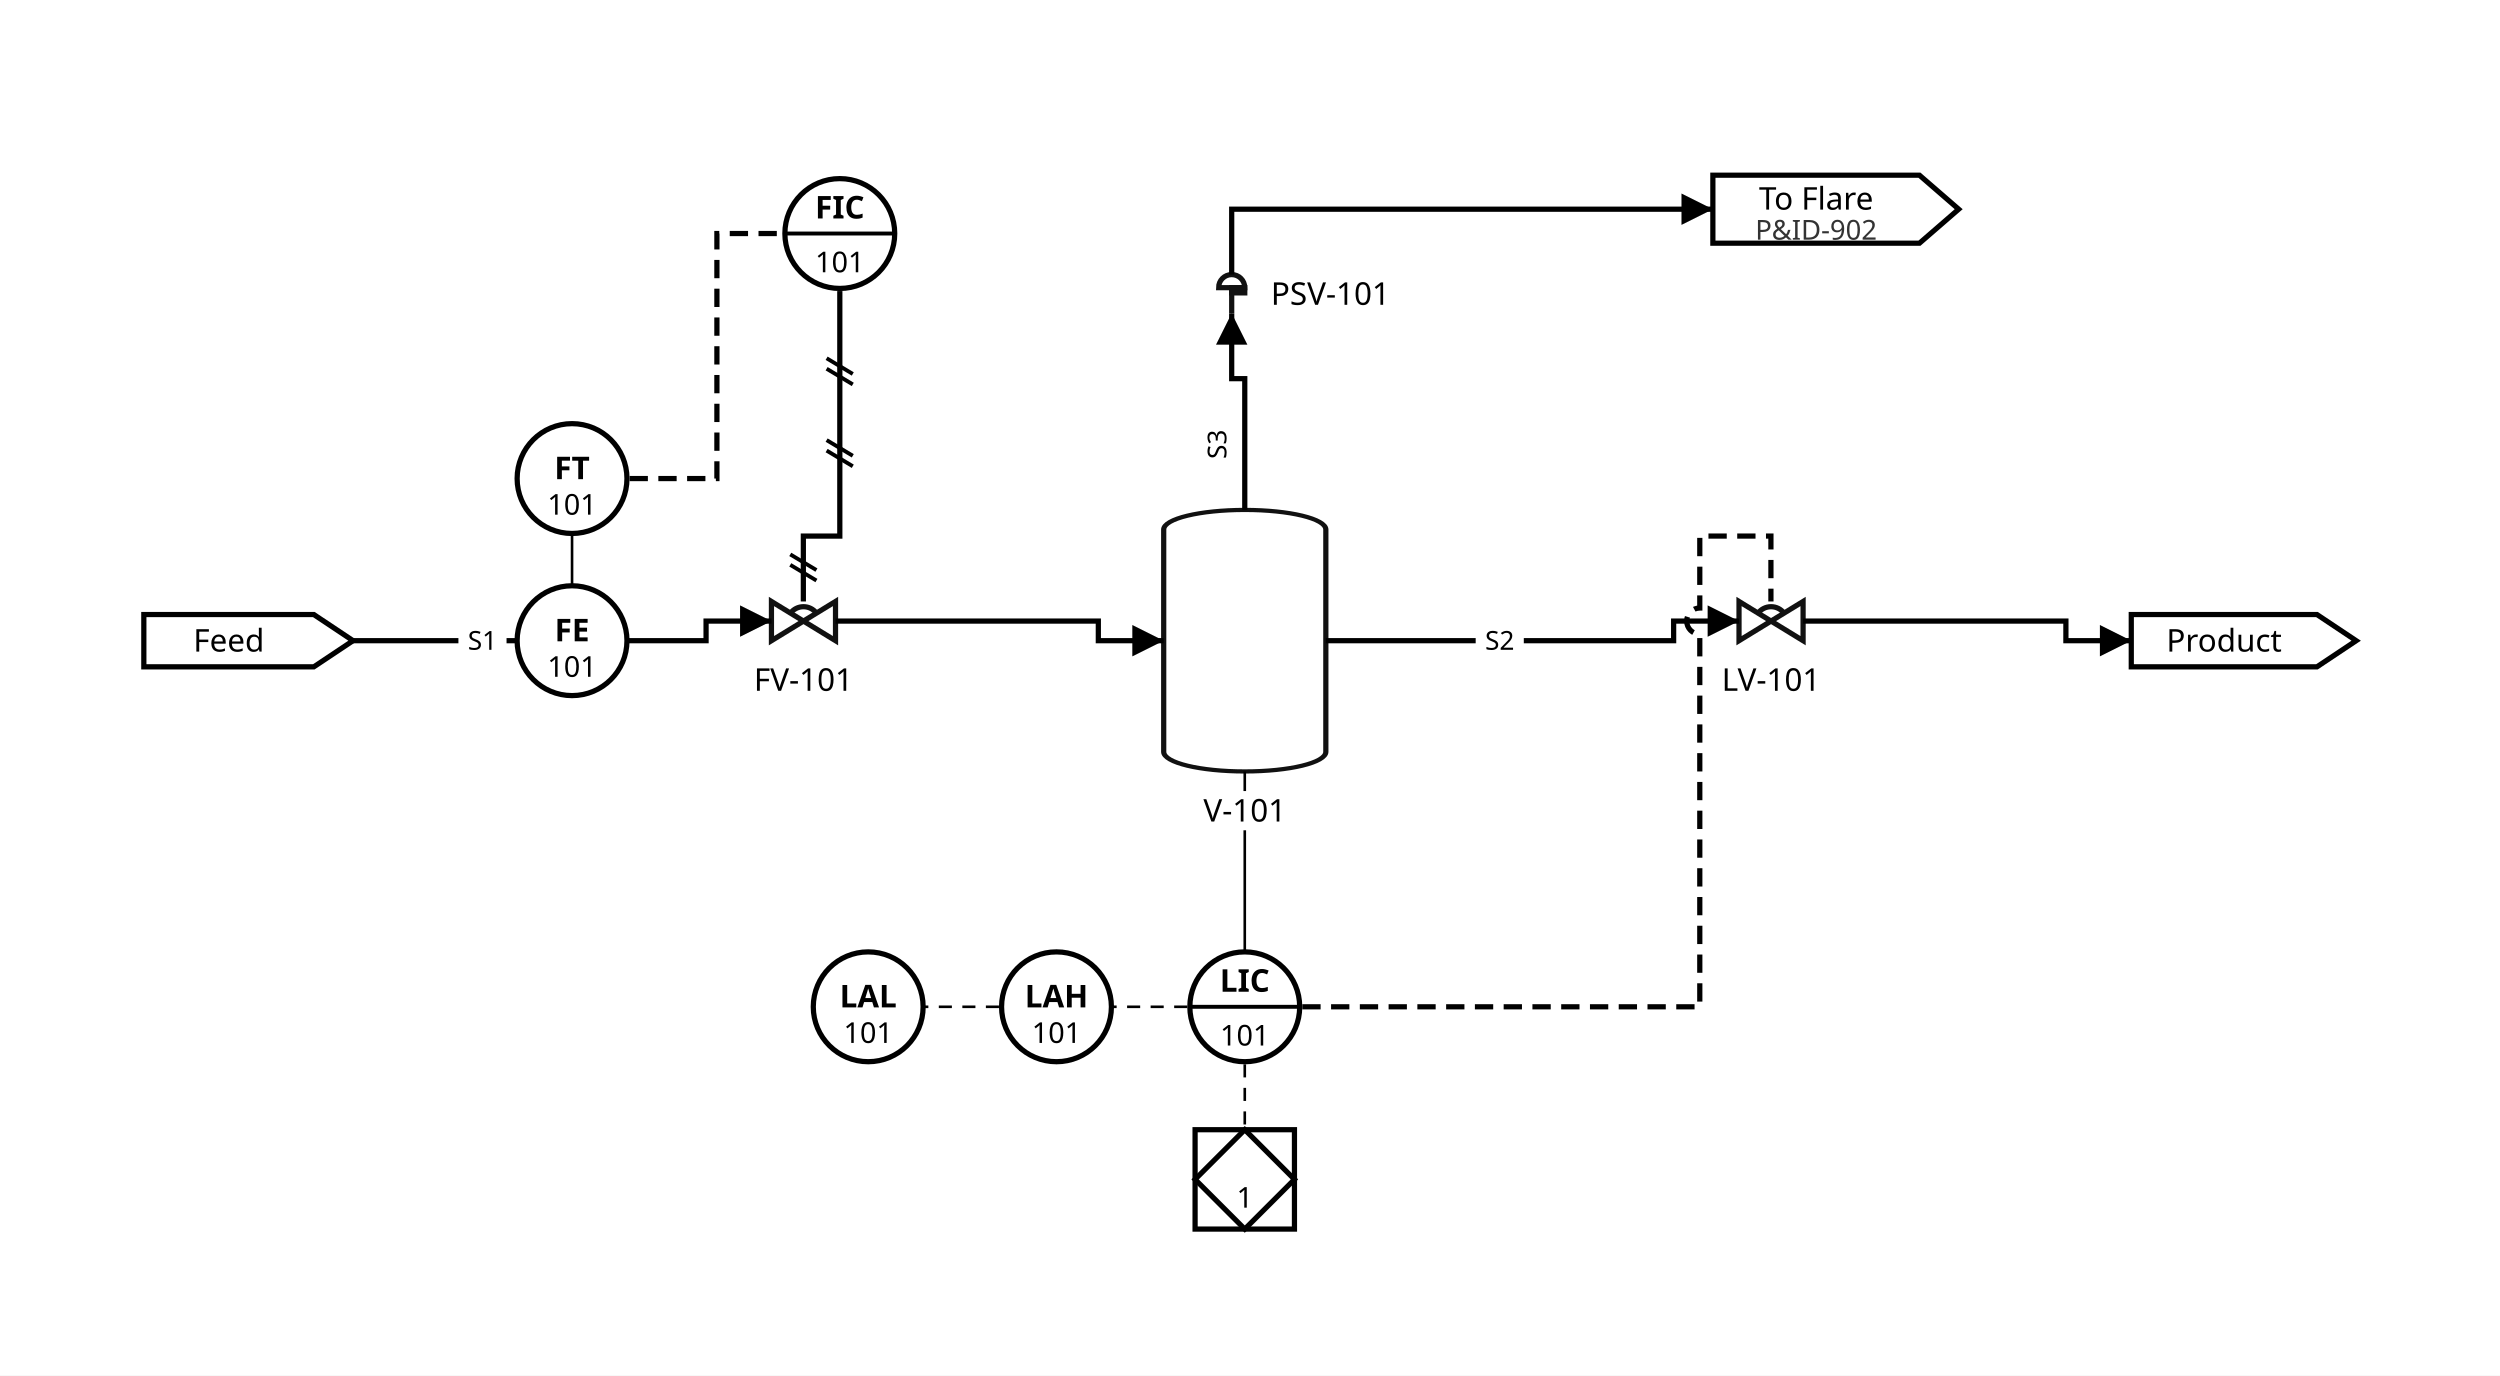
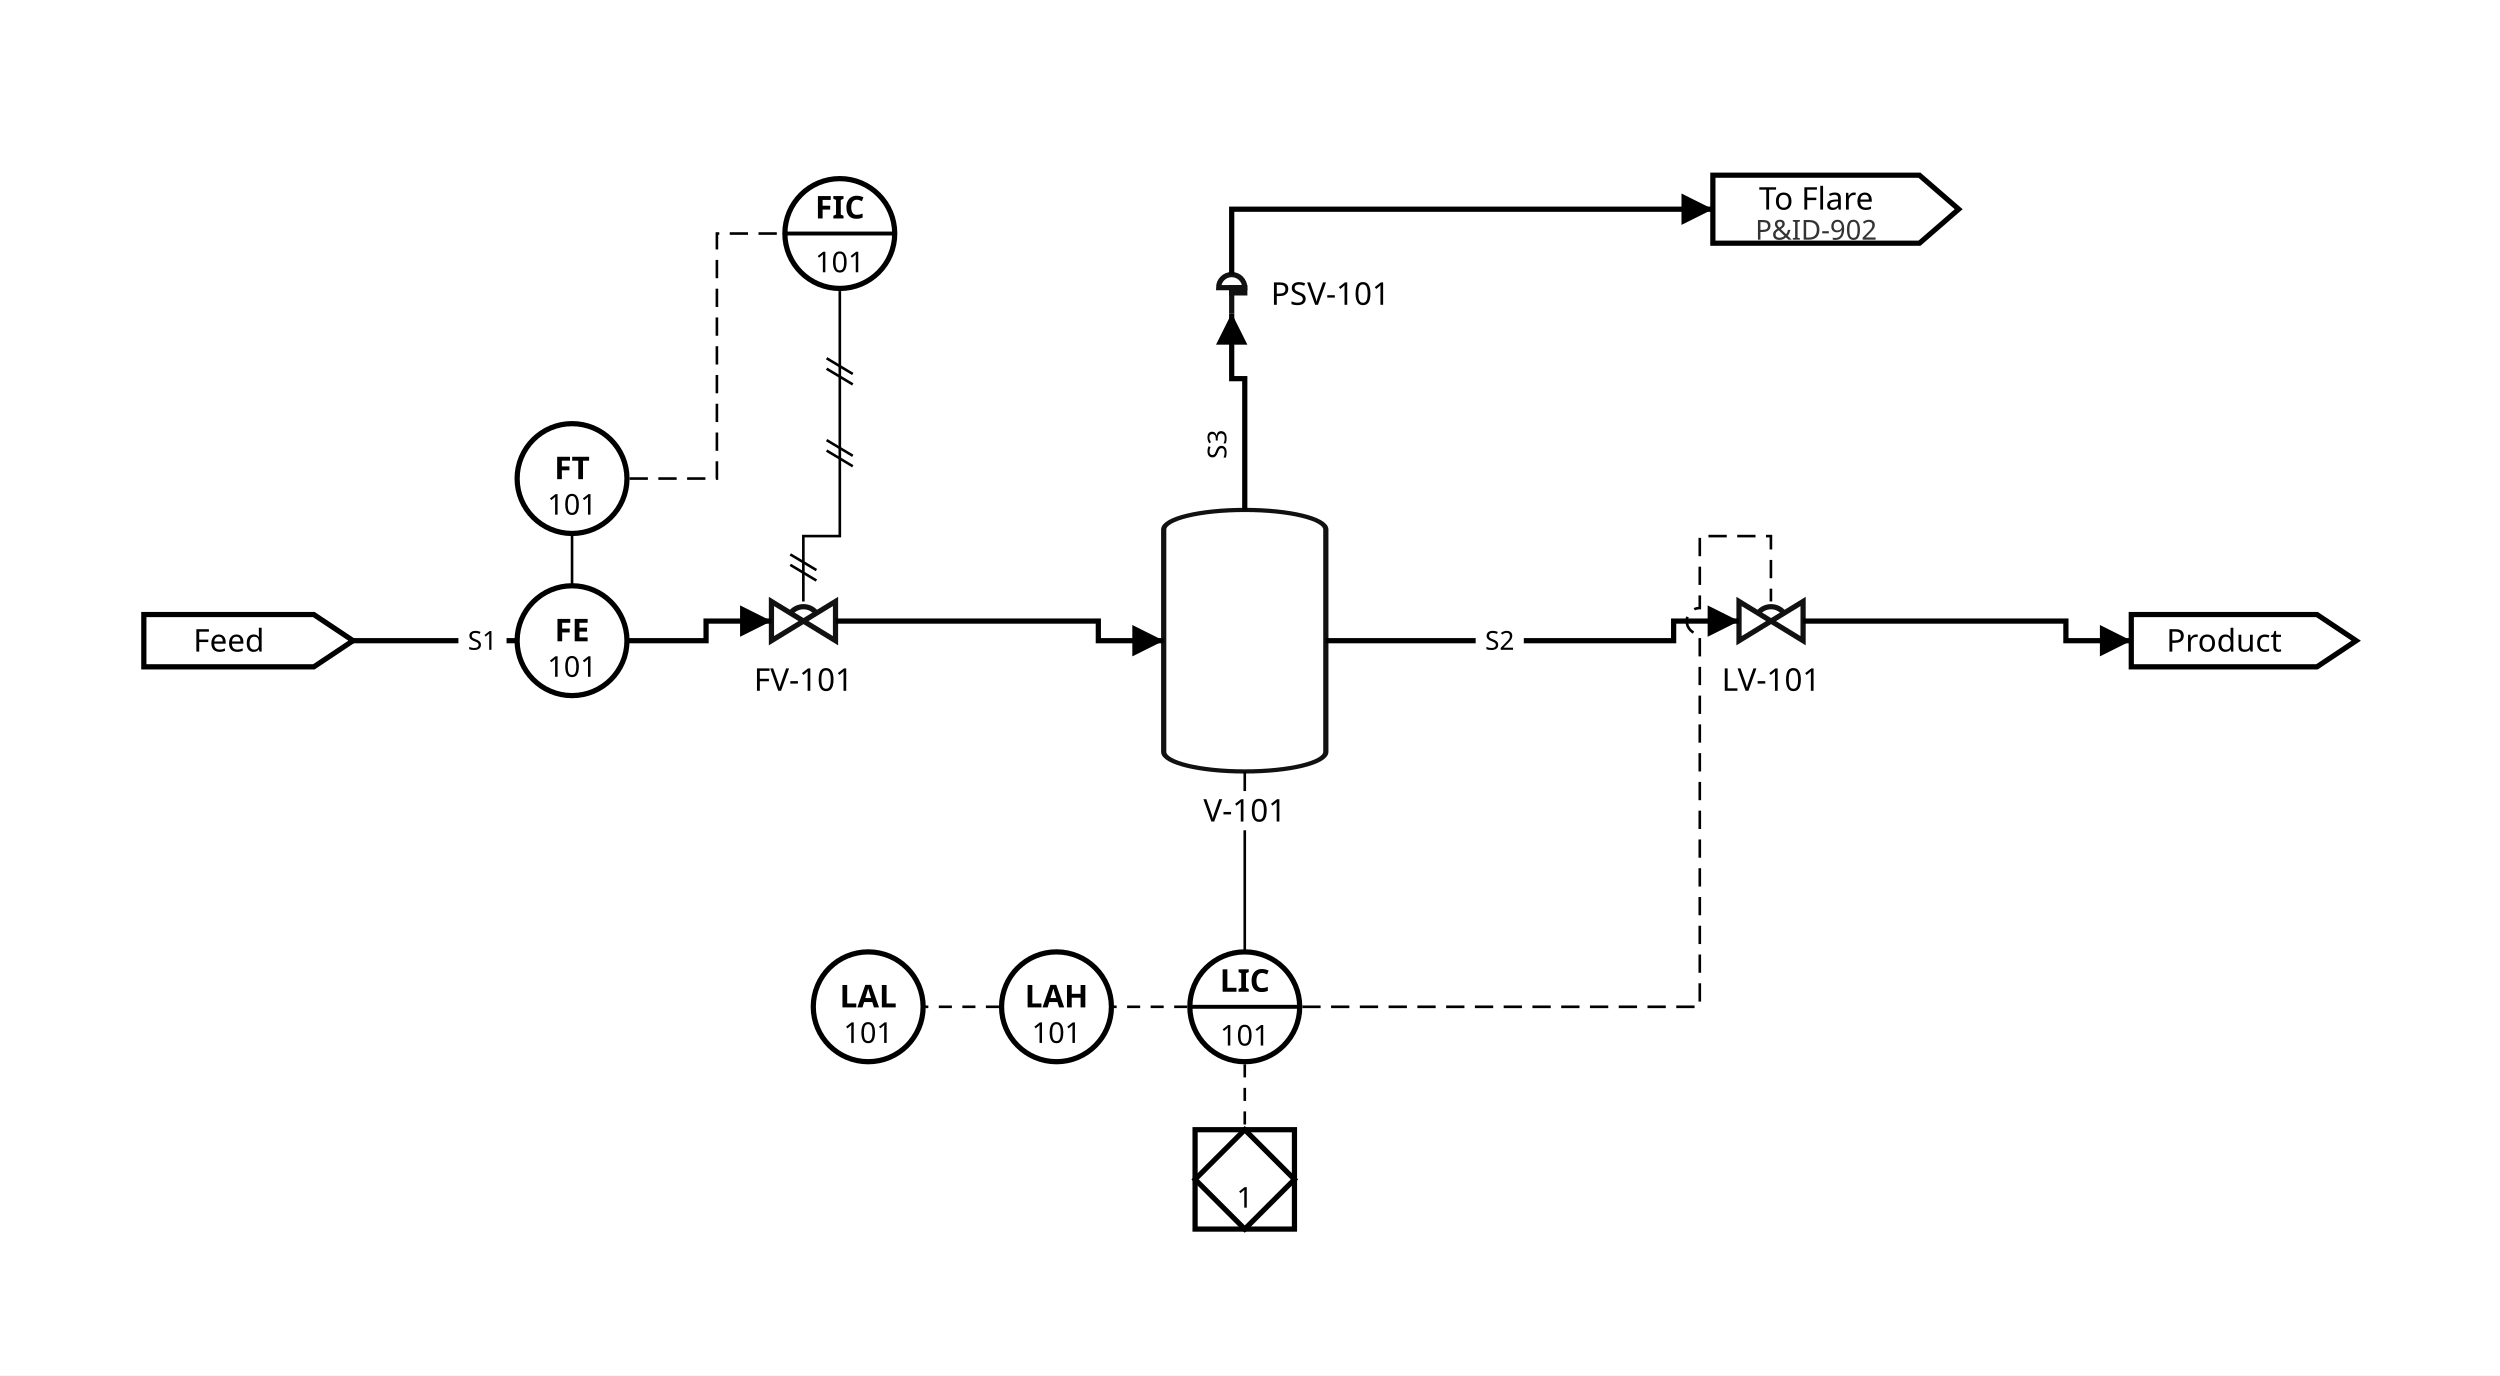
<svg xmlns="http://www.w3.org/2000/svg" width="956" height="526" viewBox="-25.0 -50.0 956.0 526.0">
  <rect x="-25.0" y="-50.0" width="956.0" height="526.0" fill="white" />
  <defs>
    <marker id="arrow_black" viewBox="0 0 10 10" refX="10" refY="5" markerWidth="12" markerHeight="12" markerUnits="userSpaceOnUse" orient="auto-start-reverse">
      <path d="M 0 0 L 10 5 L 0 10 z" fill="black" />
    </marker>
    <symbol id="sym_instrument" viewBox="0 0 44.0 44.0" overflow="visible">
      <circle cx="22" cy="22" r="21" fill="white" stroke="black" stroke-width="2" />
    </symbol>
    <symbol id="sym_instrument_logic" viewBox="0 0 40.0 40.0" overflow="visible">
      <rect x="1" y="1" width="38" height="38" fill="white" stroke="black" stroke-width="2" />
      <polygon points="20,1 39,20 20,39 1,20" fill="none" stroke="black" stroke-width="2" />
    </symbol>
    <symbol id="sym_instrument_panel" viewBox="0 0 44.0 44.0" overflow="visible">
      <circle cx="22" cy="22" r="21" fill="white" stroke="black" stroke-width="2" />
      <line x1="1" y1="22" x2="43" y2="22" stroke="black" stroke-width="1.5" />
    </symbol>
    <symbol id="sym_valve_control" viewBox="0 0 24.5 15.0" overflow="visible">
      <g transform="scale(0.25)">
        <path d="M 0.0 60.0 L 0.0 0.0 L 98.0 60.0 L 98.0 0.0 Z" fill="none" stroke="#111" stroke-width="8.0" />
        <path d="M 29.0 18.0 A 25.0 25.0 0.0 0 1 69.0 18.0" fill="none" stroke="#111" stroke-width="8.0" />
      </g>
    </symbol>
    <symbol id="sym_valve_relief" viewBox="0 0 10.0 14.8" overflow="visible">
      <g transform="scale(0.25)">
        <path d="M 0.0 20.0 A 20.0 20.0 0.0 0 1 20.0 0.0 A 20.0 20.0 0.0 0 1 40.0 20.0 Z M 20.0 20.0 L 20.0 59.0" fill="none" stroke="#111" stroke-width="8.0" />
        <rect x="20.0" y="20.0" width="20.0" height="8.0" fill="none" stroke="#111" stroke-width="8.0" />
      </g>
    </symbol>
    <symbol id="sym_vessel" viewBox="0 0 62.0 100.0" overflow="visible">
      <g transform="scale(0.62, 0.5)">
        <path d="M 0.0 15.0 A 50.0 15.0 0.0 0 1 50.0 0.0 A 50.0 15.0 0.0 0 1 100.0 15.0 L 100.0 185.0 A 50.0 15.0 0.0 0 1 50.0 200.0 A 50.0 15.0 0.0 0 1 0.0 185.0 Z" fill="none" stroke="#111" stroke-width="3.226" />
      </g>
    </symbol>
  </defs>
  <g id="units">
    <polygon points="30.0,185 95,185 110,195 95,205 30.0,205" fill="transparent" stroke="black" stroke-width="2" />
    <text x="62.5" y="195" font-family="sans-serif" font-size="12" text-anchor="middle" dominant-baseline="middle">Feed</text>
    <use href="#sym_valve_control" x="270" y="180" width="24.5" height="15.0" />
    <use href="#sym_vessel" x="420" y="145" width="62.0" height="100.0" />
    <use href="#sym_valve_control" x="640" y="180" width="24.5" height="15.0" />
    <polygon points="790,185 861.0,185 876.0,195 861.0,205 790,205" fill="transparent" stroke="black" stroke-width="2" />
    <text x="825.5" y="195" font-family="sans-serif" font-size="12" text-anchor="middle" dominant-baseline="middle">Product</text>
    <use href="#sym_valve_relief" x="441" y="55" width="10.0" height="14.8" />
    <polygon points="630,17 709.0,17 724.0,30 709.0,43 630,43" fill="transparent" stroke="black" stroke-width="2" />
    <text x="669.5" y="26" font-family="sans-serif" font-size="12" text-anchor="middle" dominant-baseline="middle">To Flare</text>
    <text x="669.5" y="38" font-family="sans-serif" font-size="10.5" text-anchor="middle" dominant-baseline="middle" fill="#333">P&amp;ID-902</text>
  </g>
  <g id="streams">
    <path d="M 110.0,195.0 L 245.0,195.0 L 245.0,187.5 L 270.0,187.5" fill="none" stroke="black" stroke-width="2" marker-end="url(#arrow_black)" />
    <path d="M 294.5,187.5 L 395.0,187.5 L 395.0,195.0 L 420.0,195.0" fill="none" stroke="black" stroke-width="2" marker-end="url(#arrow_black)" />
    <path d="M 482.0,195.0 L 615.0,195.0 L 615.0,187.5 L 640.0,187.5" fill="none" stroke="black" stroke-width="2" marker-end="url(#arrow_black)" />
    <path d="M 664.5,187.5 L 765.0,187.5 L 765.0,195.0 L 790,195.0" fill="none" stroke="black" stroke-width="2" marker-end="url(#arrow_black)" />
    <path d="M 451.0,145.0 L 451.0,94.8 L 446.0,94.8 L 446.0,69.8" fill="none" stroke="black" stroke-width="2" marker-end="url(#arrow_black)" />
    <path d="M 446.0,55.0 L 446.0,30.0 L 630,30.0" fill="none" stroke="black" stroke-width="2" marker-end="url(#arrow_black)" />
-     <path d="M 215.75,133.0 L 249.144,133.0 L 249.144,39.303 L 274.144,39.303" fill="none" stroke="black" stroke-width="2" stroke-dasharray="7,4" />
-     <path d="M 296.144,61.303 L 296.144,155.0 L 282.2,155.0 L 282.2,180.0" fill="none" stroke="black" stroke-width="2" />
-     <line x1="291.1" y1="87.0" x2="301.1" y2="93.0" stroke="black" stroke-width="1.5" />
-     <line x1="291.1" y1="91.0" x2="301.1" y2="97.0" stroke="black" stroke-width="1.5" />
-     <line x1="291.1" y1="118.3" x2="301.1" y2="124.3" stroke="black" stroke-width="1.5" />
-     <line x1="291.1" y1="122.3" x2="301.1" y2="128.3" stroke="black" stroke-width="1.5" />
-     <line x1="277.2" y1="162.0" x2="287.2" y2="168.0" stroke="black" stroke-width="1.5" />
-     <line x1="277.2" y1="166.0" x2="287.2" y2="172.0" stroke="black" stroke-width="1.5" />
-     <path d="M 473.0,335.0 L 625.0,335.0 L 625.0,192.5 A 5 5 0 0 1 625.0,182.5 L 625.0,155.0 L 652.2,155.0 L 652.2,180.0" fill="none" stroke="black" stroke-width="2" stroke-dasharray="7,4" />
+     <path d="M 215.75,133.0 L 249.144,133.0 L 249.144,39.303 L 274.144,39.303" fill="none" stroke="black" stroke-width="1" stroke-dasharray="7,4" />
+     <path d="M 296.144,61.303 L 296.144,155.0 L 282.2,155.0 L 282.2,180.0" fill="none" stroke="black" stroke-width="1" />
+     <line x1="291.1" y1="87.0" x2="301.1" y2="93.0" stroke="black" stroke-width="1" />
+     <line x1="291.1" y1="91.0" x2="301.1" y2="97.0" stroke="black" stroke-width="1" />
+     <line x1="291.1" y1="118.3" x2="301.1" y2="124.3" stroke="black" stroke-width="1" />
+     <line x1="291.1" y1="122.3" x2="301.1" y2="128.3" stroke="black" stroke-width="1" />
+     <line x1="277.2" y1="162.0" x2="287.2" y2="168.0" stroke="black" stroke-width="1" />
+     <line x1="277.2" y1="166.0" x2="287.2" y2="172.0" stroke="black" stroke-width="1" />
+     <path d="M 473.0,335.0 L 625.0,335.0 L 625.0,192.5 A 5 5 0 0 1 625.0,182.5 L 625.0,155.0 L 652.2,155.0 L 652.2,180.0" fill="none" stroke="black" stroke-width="1" stroke-dasharray="7,4" />
    <rect x="150.3" y="188.5" width="18.4" height="13.0" fill="white" />
    <text x="159.5" y="195.0" font-family="sans-serif" font-size="10" text-anchor="middle" dominant-baseline="middle" fill="black">S1</text>
    <rect x="539.3" y="188.5" width="18.4" height="13.0" fill="white" />
    <text x="548.5" y="195.0" font-family="sans-serif" font-size="10" text-anchor="middle" dominant-baseline="middle" fill="black">S2</text>
    <rect x="434.0" y="110.7" width="13.0" height="18.4" fill="white" />
    <text x="440.5" y="119.9" font-family="sans-serif" font-size="10" text-anchor="middle" dominant-baseline="middle" fill="black" transform="rotate(-90, 440.5, 119.9)">S3</text>
  </g>
  <g id="instrument_taps">
    <line x1="193.75" y1="195" x2="193.75" y2="133" stroke="black" stroke-width="1" />
    <line x1="451" y1="245" x2="451" y2="335" stroke="black" stroke-width="1" />
    <line x1="429" y1="335" x2="379" y2="335" stroke="black" stroke-width="1" stroke-dasharray="5,4" />
    <line x1="357" y1="335" x2="307" y2="335" stroke="black" stroke-width="1" stroke-dasharray="5,4" />
    <line x1="451" y1="357" x2="451" y2="401" stroke="black" stroke-width="1" stroke-dasharray="5,4" />
  </g>
  <g id="instruments">
    <use href="#sym_instrument" x="171.75" y="173" width="44.0" height="44.0" />
    <text x="193.75" y="191.0" font-family="sans-serif" font-size="12" font-weight="bold" text-anchor="middle" dominant-baseline="middle">FE</text>
    <text x="193.75" y="205.0" font-family="sans-serif" font-size="11" text-anchor="middle" dominant-baseline="middle">101</text>
    <use href="#sym_instrument" x="171.75" y="111" width="44.0" height="44.0" />
    <text x="193.75" y="129.0" font-family="sans-serif" font-size="12" font-weight="bold" text-anchor="middle" dominant-baseline="middle">FT</text>
    <text x="193.75" y="143.0" font-family="sans-serif" font-size="11" text-anchor="middle" dominant-baseline="middle">101</text>
    <use href="#sym_instrument_panel" x="274.14" y="17.3" width="44.0" height="44.0" />
    <text x="296.144" y="29.303" font-family="sans-serif" font-size="12" font-weight="bold" text-anchor="middle" dominant-baseline="middle">FIC</text>
    <text x="296.144" y="50.303" font-family="sans-serif" font-size="11" text-anchor="middle" dominant-baseline="middle">101</text>
    <use href="#sym_instrument_panel" x="429" y="313" width="44.0" height="44.0" />
    <text x="451.0" y="325.0" font-family="sans-serif" font-size="12" font-weight="bold" text-anchor="middle" dominant-baseline="middle">LIC</text>
    <text x="451.0" y="346.0" font-family="sans-serif" font-size="11" text-anchor="middle" dominant-baseline="middle">101</text>
    <use href="#sym_instrument" x="357" y="313" width="44.0" height="44.0" />
    <text x="379.0" y="331.0" font-family="sans-serif" font-size="12" font-weight="bold" text-anchor="middle" dominant-baseline="middle">LAH</text>
    <text x="379.0" y="345.0" font-family="sans-serif" font-size="11" text-anchor="middle" dominant-baseline="middle">101</text>
    <use href="#sym_instrument" x="285" y="313" width="44.0" height="44.0" />
    <text x="307.0" y="331.0" font-family="sans-serif" font-size="12" font-weight="bold" text-anchor="middle" dominant-baseline="middle">LAL</text>
    <text x="307.0" y="345.0" font-family="sans-serif" font-size="11" text-anchor="middle" dominant-baseline="middle">101</text>
    <use href="#sym_instrument_logic" x="431" y="381" width="40.0" height="40.0" />
    <text x="451.0" y="408.0" font-family="sans-serif" font-size="11" text-anchor="middle" dominant-baseline="middle">1</text>
  </g>
  <g id="unit_labels">
    <rect x="258.4" y="202.5" width="47.6" height="15.0" fill="white" />
    <text x="282.25" y="210.0" font-family="sans-serif" font-size="12" text-anchor="middle" dominant-baseline="middle">FV-101</text>
    <rect x="430.5" y="252.5" width="41.0" height="15.0" fill="white" />
    <text x="451.0" y="260.0" font-family="sans-serif" font-size="12" text-anchor="middle" dominant-baseline="middle">V-101</text>
    <rect x="628.5" y="202.5" width="47.6" height="15.0" fill="white" />
    <text x="652.25" y="210.0" font-family="sans-serif" font-size="12" text-anchor="middle" dominant-baseline="middle">LV-101</text>
    <rect x="461.0" y="54.9" width="54.2" height="15.0" fill="white" />
    <text x="461.0" y="62.4" font-family="sans-serif" font-size="12" text-anchor="start" dominant-baseline="middle">PSV-101</text>
  </g>
</svg>
